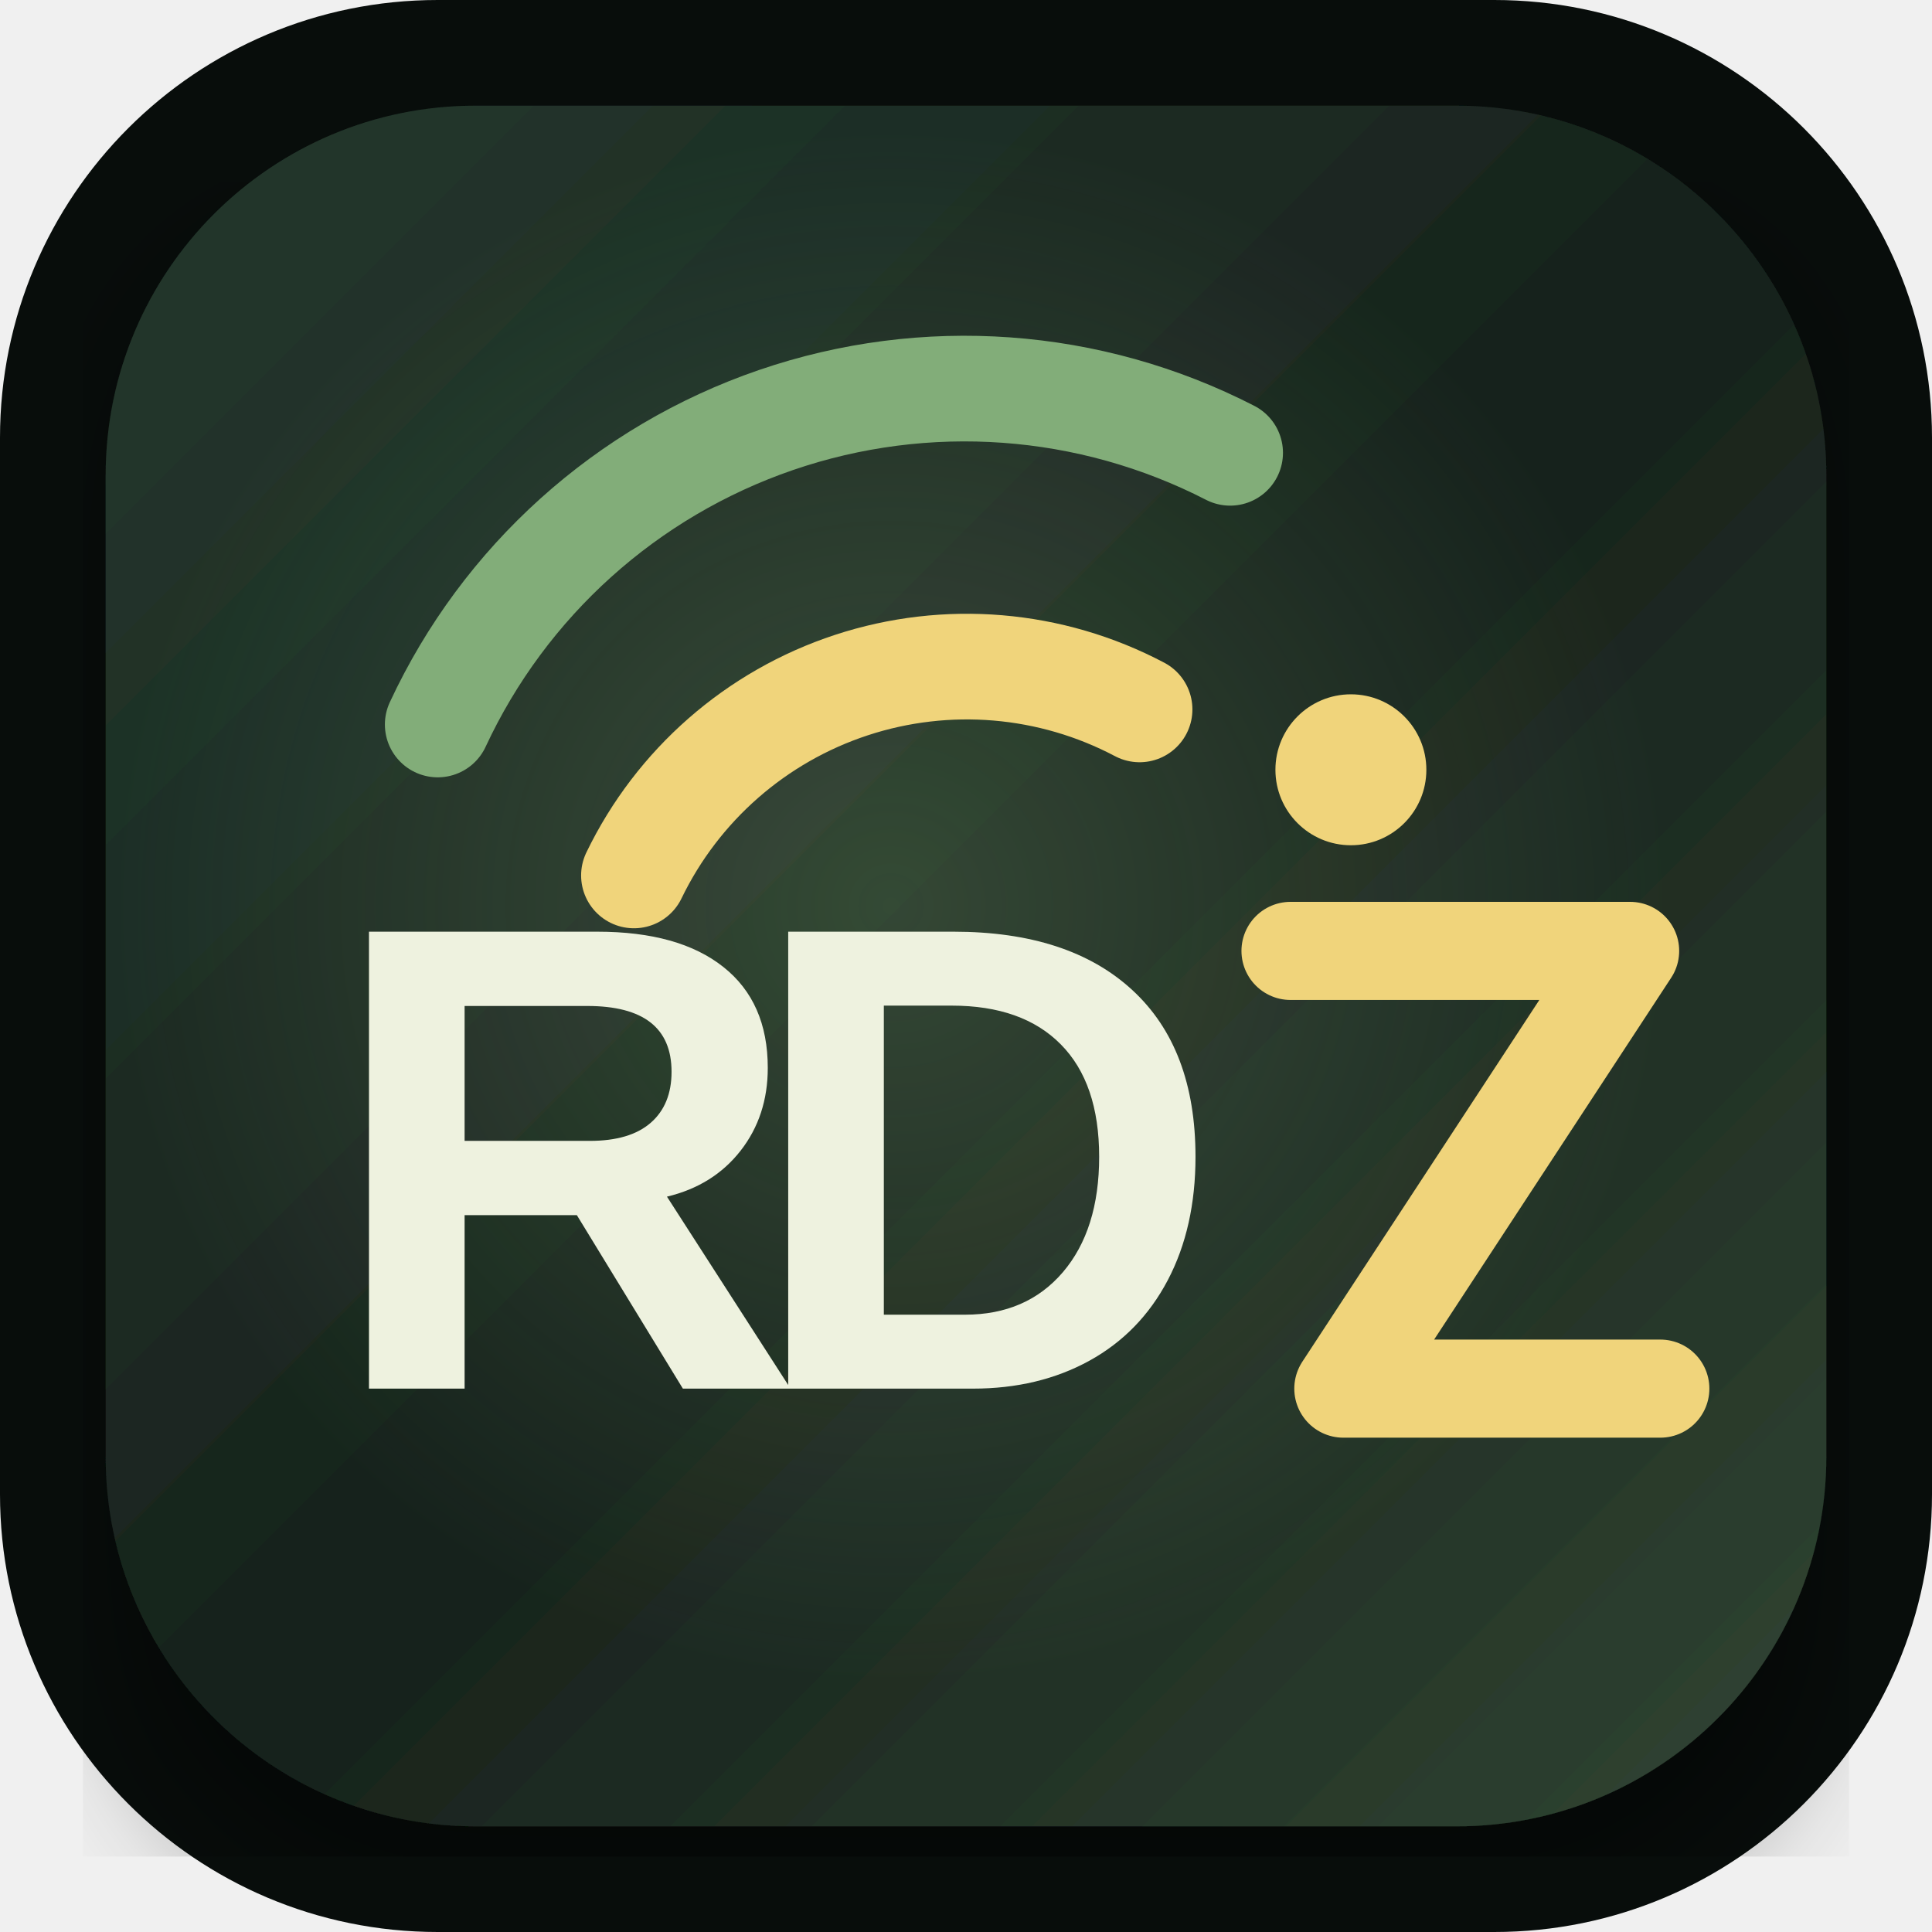
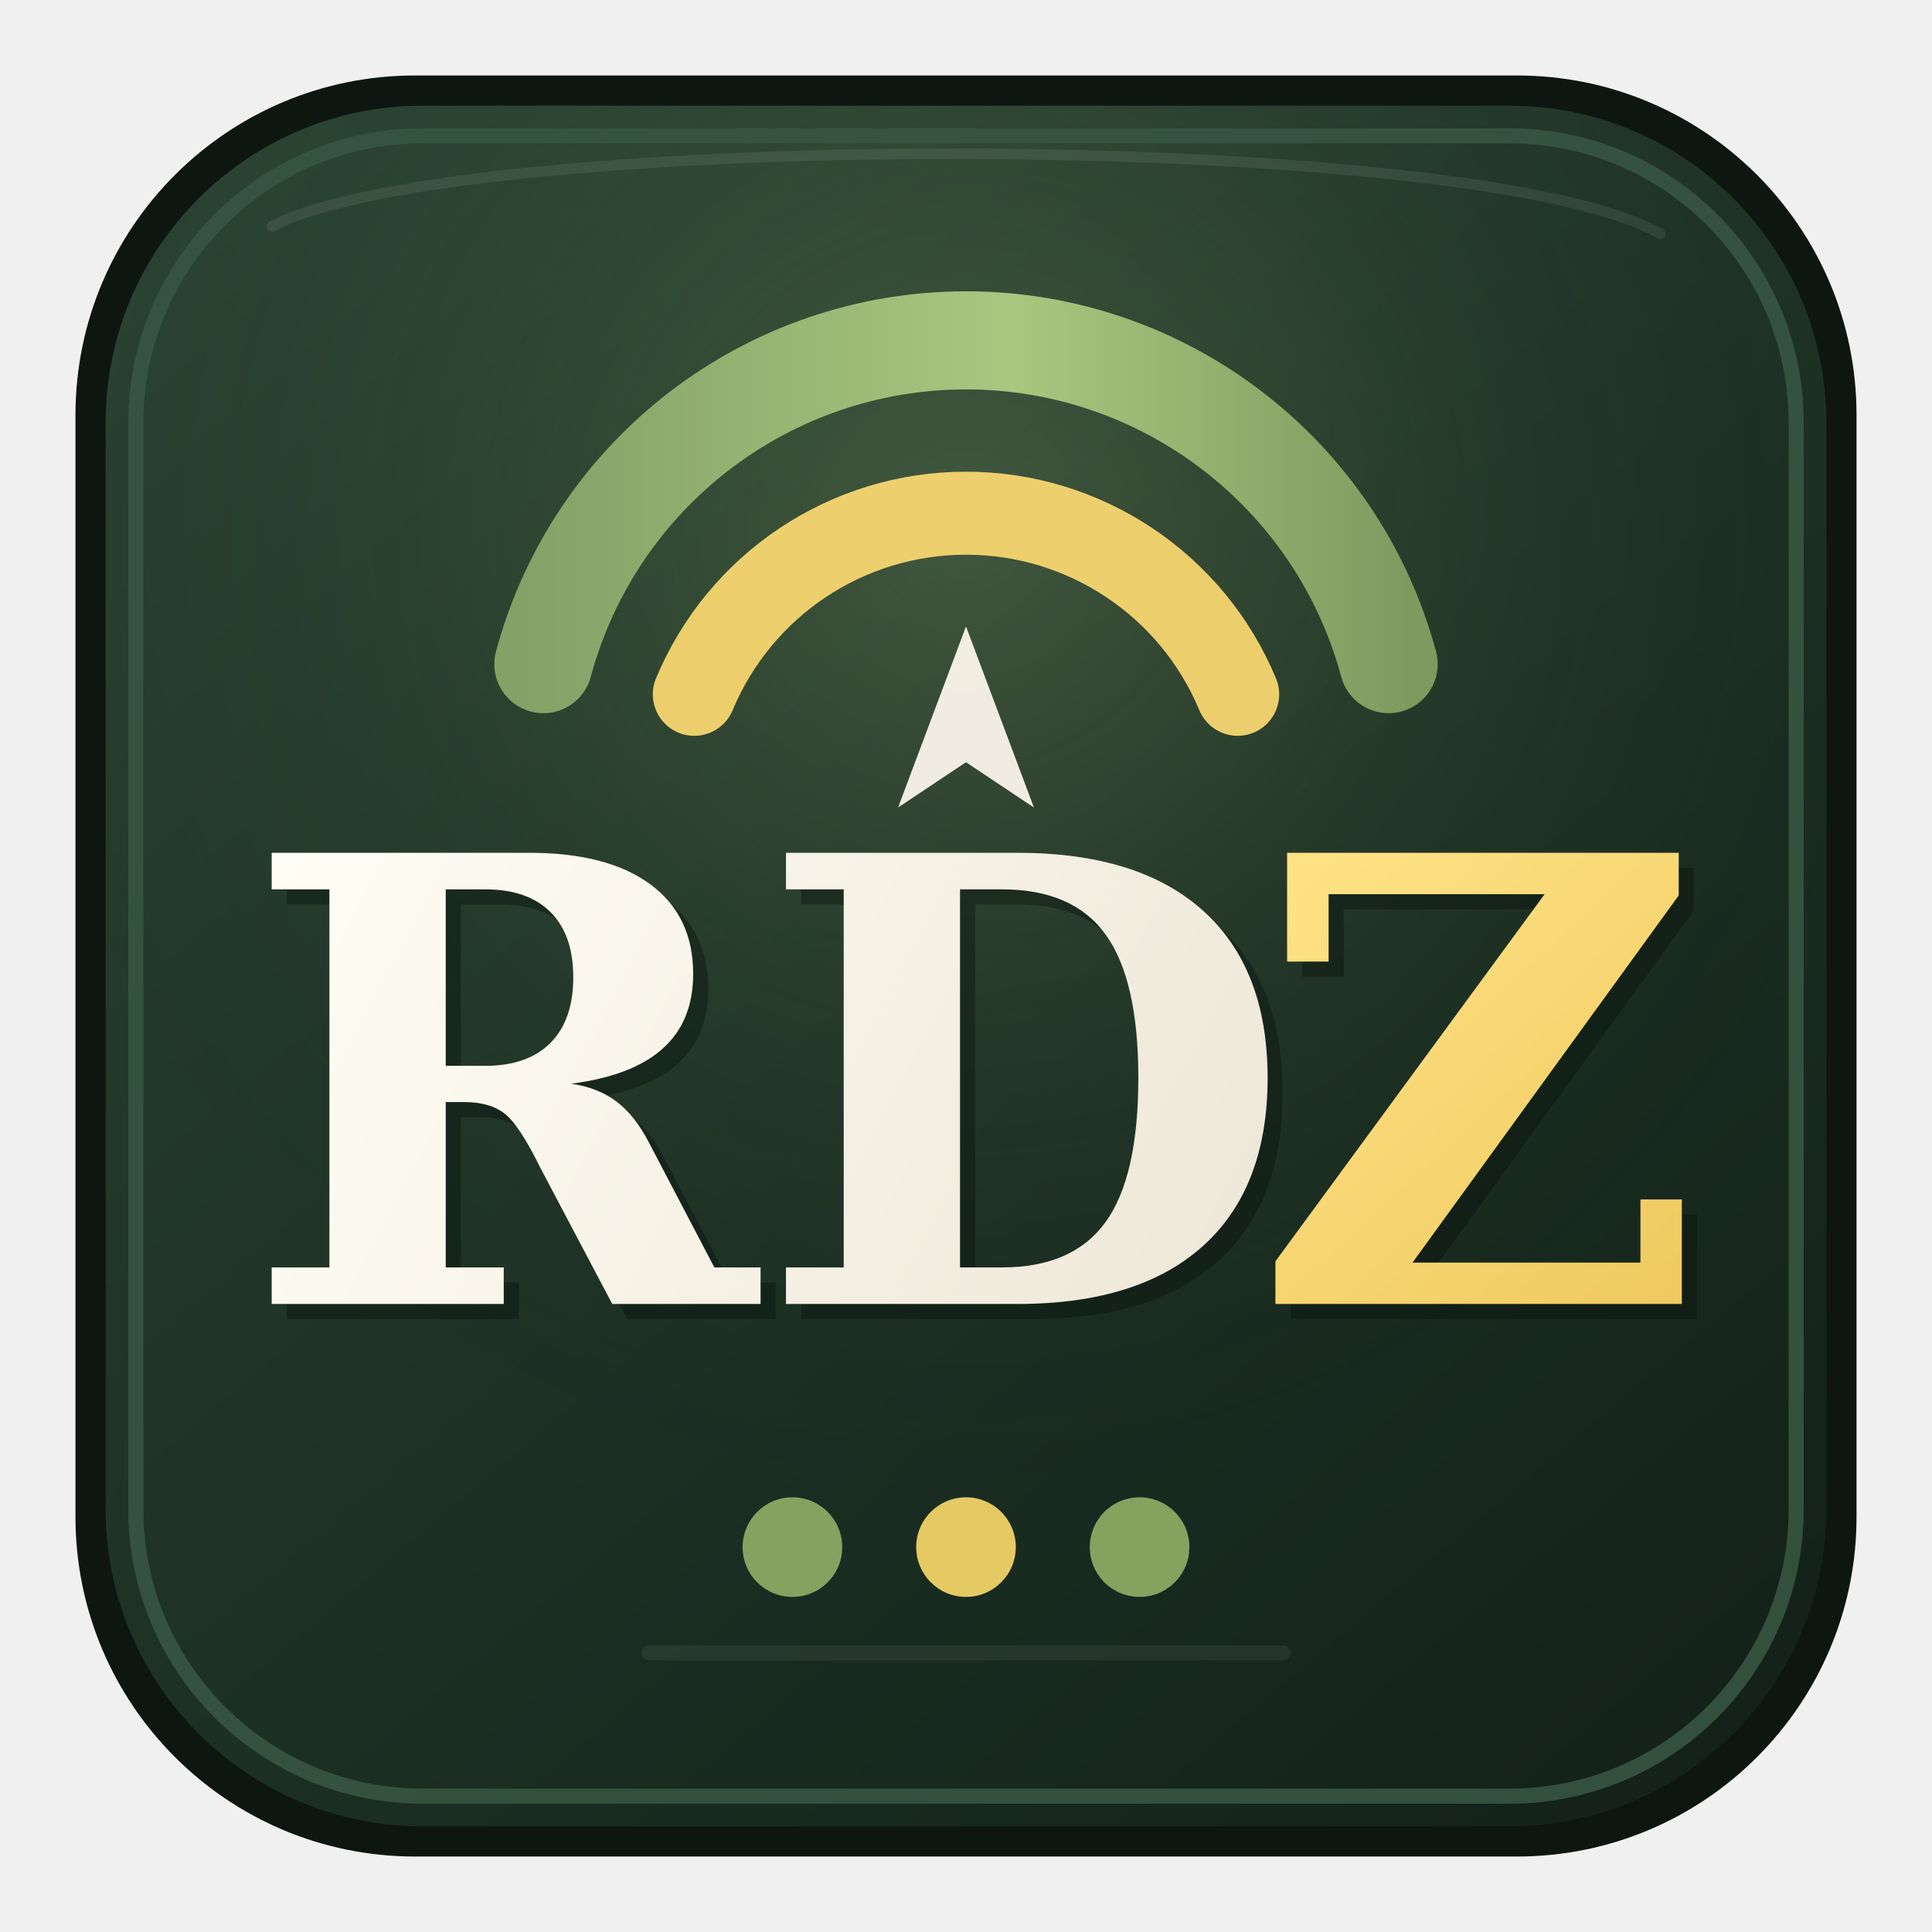
- <svg xmlns="http://www.w3.org/2000/svg" width="256" height="256" viewBox="0 0 256 256" fill="none" role="img" aria-labelledby="title desc">
+ <svg xmlns="http://www.w3.org/2000/svg" width="256" height="256" viewBox="0 0 256 256" role="img" aria-labelledby="title desc">
  <defs>
-     <linearGradient id="field" x1="14" y1="14" x2="242" y2="242" gradientUnits="userSpaceOnUse">
-       <stop stop-color="#24392e" />
-       <stop offset="0.52" stop-color="#17221c" />
-       <stop offset="1" stop-color="#314533" />
+     <linearGradient id="bg" x1="32" y1="14" x2="224" y2="242" gradientUnits="userSpaceOnUse">
+       <stop offset="0" stop-color="#2A4332" />
+       <stop offset="0.58" stop-color="#1C2F23" />
+       <stop offset="1" stop-color="#132119" />
    </linearGradient>
-     <radialGradient id="glow" cx="0" cy="0" r="1" gradientUnits="userSpaceOnUse" gradientTransform="translate(118 120) rotate(90) scale(104)">
-       <stop stop-color="#8ab17c" stop-opacity="0.26" />
-       <stop offset="1" stop-color="#8ab17c" stop-opacity="0" />
+     <radialGradient id="glow" cx="128" cy="70" r="136" gradientUnits="userSpaceOnUse">
+       <stop offset="0" stop-color="#B5CA8B" stop-opacity="0.22" />
+       <stop offset="0.48" stop-color="#91A765" stop-opacity="0.07" />
+       <stop offset="1" stop-color="#000000" stop-opacity="0" />
    </radialGradient>
-     <filter id="shadow" x="11" y="12" width="234" height="234" color-interpolation-filters="sRGB" filterUnits="userSpaceOnUse">
-       <feDropShadow dx="0" dy="12" stdDeviation="10" flood-color="#030604" flood-opacity="0.48" />
-     </filter>
+     <linearGradient id="olive" x1="69" y1="70" x2="187" y2="70" gradientUnits="userSpaceOnUse">
+       <stop offset="0" stop-color="#84A167" />
+       <stop offset="0.55" stop-color="#A9C77F" />
+       <stop offset="1" stop-color="#7F9A5F" />
+     </linearGradient>
+     <linearGradient id="gold" x1="167" y1="113" x2="225" y2="176" gradientUnits="userSpaceOnUse">
+       <stop offset="0" stop-color="#FFE487" />
+       <stop offset="1" stop-color="#EFC85E" />
+     </linearGradient>
+     <linearGradient id="cream" x1="37" y1="113" x2="162" y2="179" gradientUnits="userSpaceOnUse">
+       <stop offset="0" stop-color="#FFFDF4" />
+       <stop offset="1" stop-color="#EDE7D8" />
+     </linearGradient>
  </defs>
-   <rect x="0" y="0" width="256" height="256" rx="58" fill="#080d0b" />
-   <rect x="14" y="14" width="228" height="228" rx="49" fill="url(#field)" filter="url(#shadow)" />
-   <rect x="14" y="14" width="228" height="228" rx="49" fill="url(#glow)" />
-   <path d="M58 96A77 77 0 0 1 163 60" stroke="#82ad79" stroke-width="14" stroke-linecap="round" />
-   <path d="M84 116A49 49 0 0 1 151 94" stroke="#f0d47b" stroke-width="14" stroke-linecap="round" />
-   <circle cx="179" cy="102" r="10" fill="#f0d47b" />
-   <text x="43" y="184" fill="#eef2df" font-family="Segoe UI Black, Arial Black, Arial, sans-serif" font-size="88" font-weight="900" letter-spacing="-8">RD</text>
-   <path d="M171 126H216L178 184H220" stroke="#f0d47b" stroke-width="13" stroke-linecap="round" stroke-linejoin="round" />
+   <rect x="10" y="10" width="236" height="236" rx="45" fill="#09110D" opacity="0.98" />
+   <rect x="14" y="14" width="228" height="228" rx="42" fill="url(#bg)" />
+   <rect x="14" y="14" width="228" height="228" rx="42" fill="url(#glow)" />
+   <rect x="18" y="18" width="220" height="220" rx="38" fill="none" stroke="#365541" stroke-width="2" opacity="0.9" />
+   <path d="M36 30 C61 17 196 17 220 31" fill="none" stroke="#FFFFFF" stroke-width="1.4" opacity="0.08" stroke-linecap="round" />
+   <path d="M72 88 A58 58 0 0 1 184 88" fill="none" stroke="url(#olive)" stroke-width="13" stroke-linecap="round" />
+   <path d="M92 92 A39 39 0 0 1 164 92" fill="none" stroke="#F6D66F" stroke-width="11" stroke-linecap="round" opacity="0.95" />
+   <path d="M128 83 L137 107 L128 101 L119 107 Z" fill="#F5F0E4" opacity="0.98" />
+   <path d="M77.68 145.596 Q81.242 146.109 83.677 147.954 Q86.124 149.799 87.93 153.284 L96.656 169.94 L102.78 169.94 L102.78 174.783 L83.126 174.783 L73.593 156.73 Q70.838 151.118 68.891 149.581 Q66.943 148.031 63.51 148.031 L61.062 148.031 L61.062 169.94 L68.75 169.94 L68.75 174.783 L38 174.783 L38 169.94 L45.649 169.94 L45.649 119.843 L38 119.843 L38 115 L72.12 115 Q82.523 115 88.187 119.19 Q93.85 123.367 93.85 131.054 Q93.85 137.307 89.827 140.933 Q85.803 144.558 77.68 145.596 Z M61.062 143.226 L66.303 143.226 Q71.915 143.226 74.938 140.189 Q77.962 137.14 77.962 131.502 Q77.962 125.852 74.938 122.854 Q71.915 119.843 66.303 119.843 L61.062 119.843 L61.062 143.226 Z M129.209 169.94 L134.77 169.94 Q144.148 169.94 148.492 163.931 Q152.835 157.922 152.835 144.827 Q152.835 131.823 148.505 125.839 Q144.187 119.843 134.77 119.843 L129.209 119.843 L129.209 169.94 Z M106.146 174.783 L106.146 169.94 L113.796 169.94 L113.796 119.843 L106.146 119.843 L106.146 115 L136.82 115 Q152.912 115 161.432 122.688 Q169.966 130.375 169.966 144.827 Q169.966 159.37 161.42 167.083 Q152.874 174.783 136.82 174.783 L106.146 174.783 Z" fill="#06100C" opacity="0.42" fill-rule="nonzero" />
+   <path d="M171 174.783 L171 169.133 L206.67 120.484 L178.047 120.484 L178.047 129.414 L172.55 129.414 L172.55 115 L224.441 115 L224.441 120.65 L189.168 169.299 L219.367 169.299 L219.367 160.933 L224.851 160.933 L224.851 174.783 L171 174.783 Z" fill="#06100C" opacity="0.42" fill-rule="nonzero" />
+   <path d="M75.68 143.596 Q79.242 144.109 81.677 145.954 Q84.124 147.799 85.93 151.284 L94.656 167.94 L100.78 167.94 L100.78 172.783 L81.126 172.783 L71.593 154.73 Q68.838 149.118 66.891 147.581 Q64.943 146.031 61.51 146.031 L59.062 146.031 L59.062 167.94 L66.75 167.94 L66.75 172.783 L36 172.783 L36 167.94 L43.649 167.94 L43.649 117.843 L36 117.843 L36 113 L70.12 113 Q80.523 113 86.187 117.19 Q91.85 121.367 91.85 129.054 Q91.85 135.307 87.827 138.933 Q83.803 142.558 75.68 143.596 Z M59.062 141.226 L64.303 141.226 Q69.915 141.226 72.938 138.189 Q75.962 135.14 75.962 129.502 Q75.962 123.852 72.938 120.854 Q69.915 117.843 64.303 117.843 L59.062 117.843 L59.062 141.226 Z M127.209 167.94 L132.77 167.94 Q142.148 167.94 146.492 161.931 Q150.835 155.922 150.835 142.827 Q150.835 129.823 146.505 123.839 Q142.187 117.843 132.77 117.843 L127.209 117.843 L127.209 167.94 Z M104.146 172.783 L104.146 167.94 L111.796 167.94 L111.796 117.843 L104.146 117.843 L104.146 113 L134.82 113 Q150.912 113 159.432 120.688 Q167.966 128.375 167.966 142.827 Q167.966 157.37 159.42 165.083 Q150.874 172.783 134.82 172.783 L104.146 172.783 Z" fill="url(#cream)" fill-rule="nonzero" />
+   <path d="M169 172.783 L169 167.133 L204.67 118.484 L176.047 118.484 L176.047 127.414 L170.55 127.414 L170.55 113 L222.441 113 L222.441 118.65 L187.168 167.299 L217.367 167.299 L217.367 158.933 L222.851 158.933 L222.851 172.783 L169 172.783 Z" fill="url(#gold)" fill-rule="nonzero" />
+   <circle cx="105" cy="205" r="6.6" fill="#8CA863" opacity="0.95" />
+   <circle cx="128" cy="205" r="6.6" fill="#EFD166" opacity="0.95" />
+   <circle cx="151" cy="205" r="6.6" fill="#8CA863" opacity="0.95" />
+   <path d="M86 219 H170" stroke="#FFFFFF" stroke-width="2" stroke-linecap="round" opacity="0.06" />
</svg>
